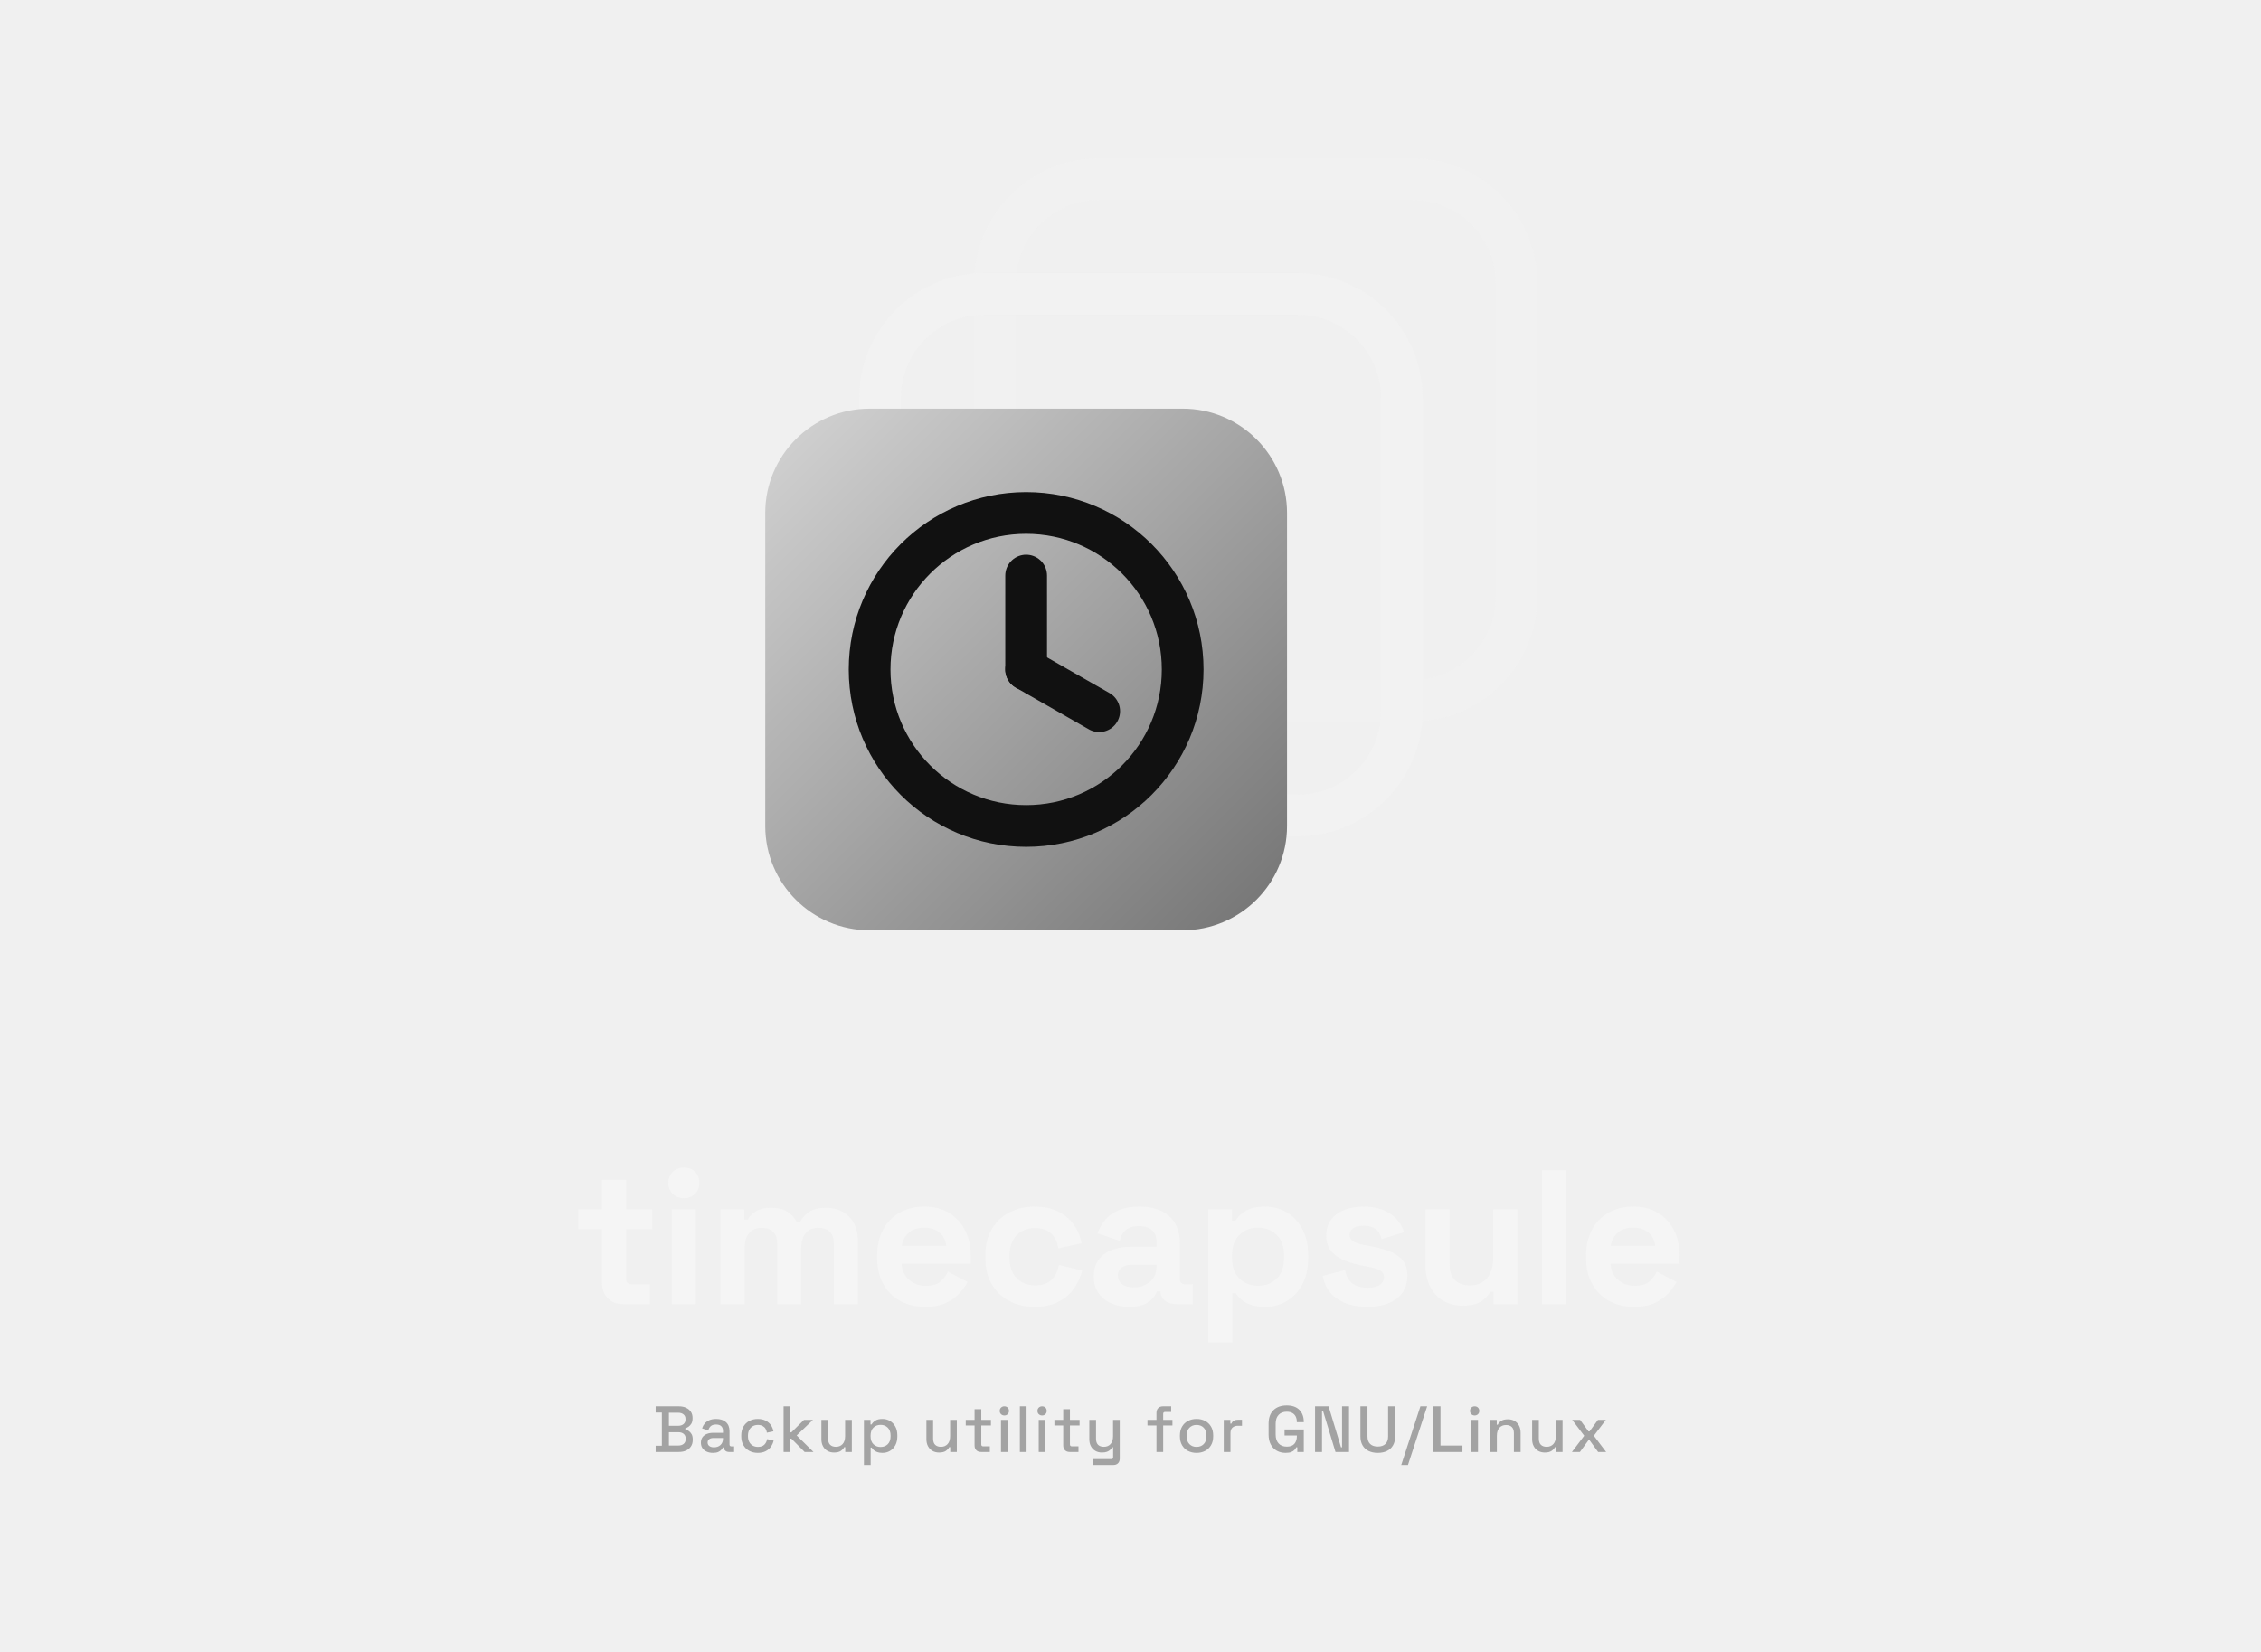
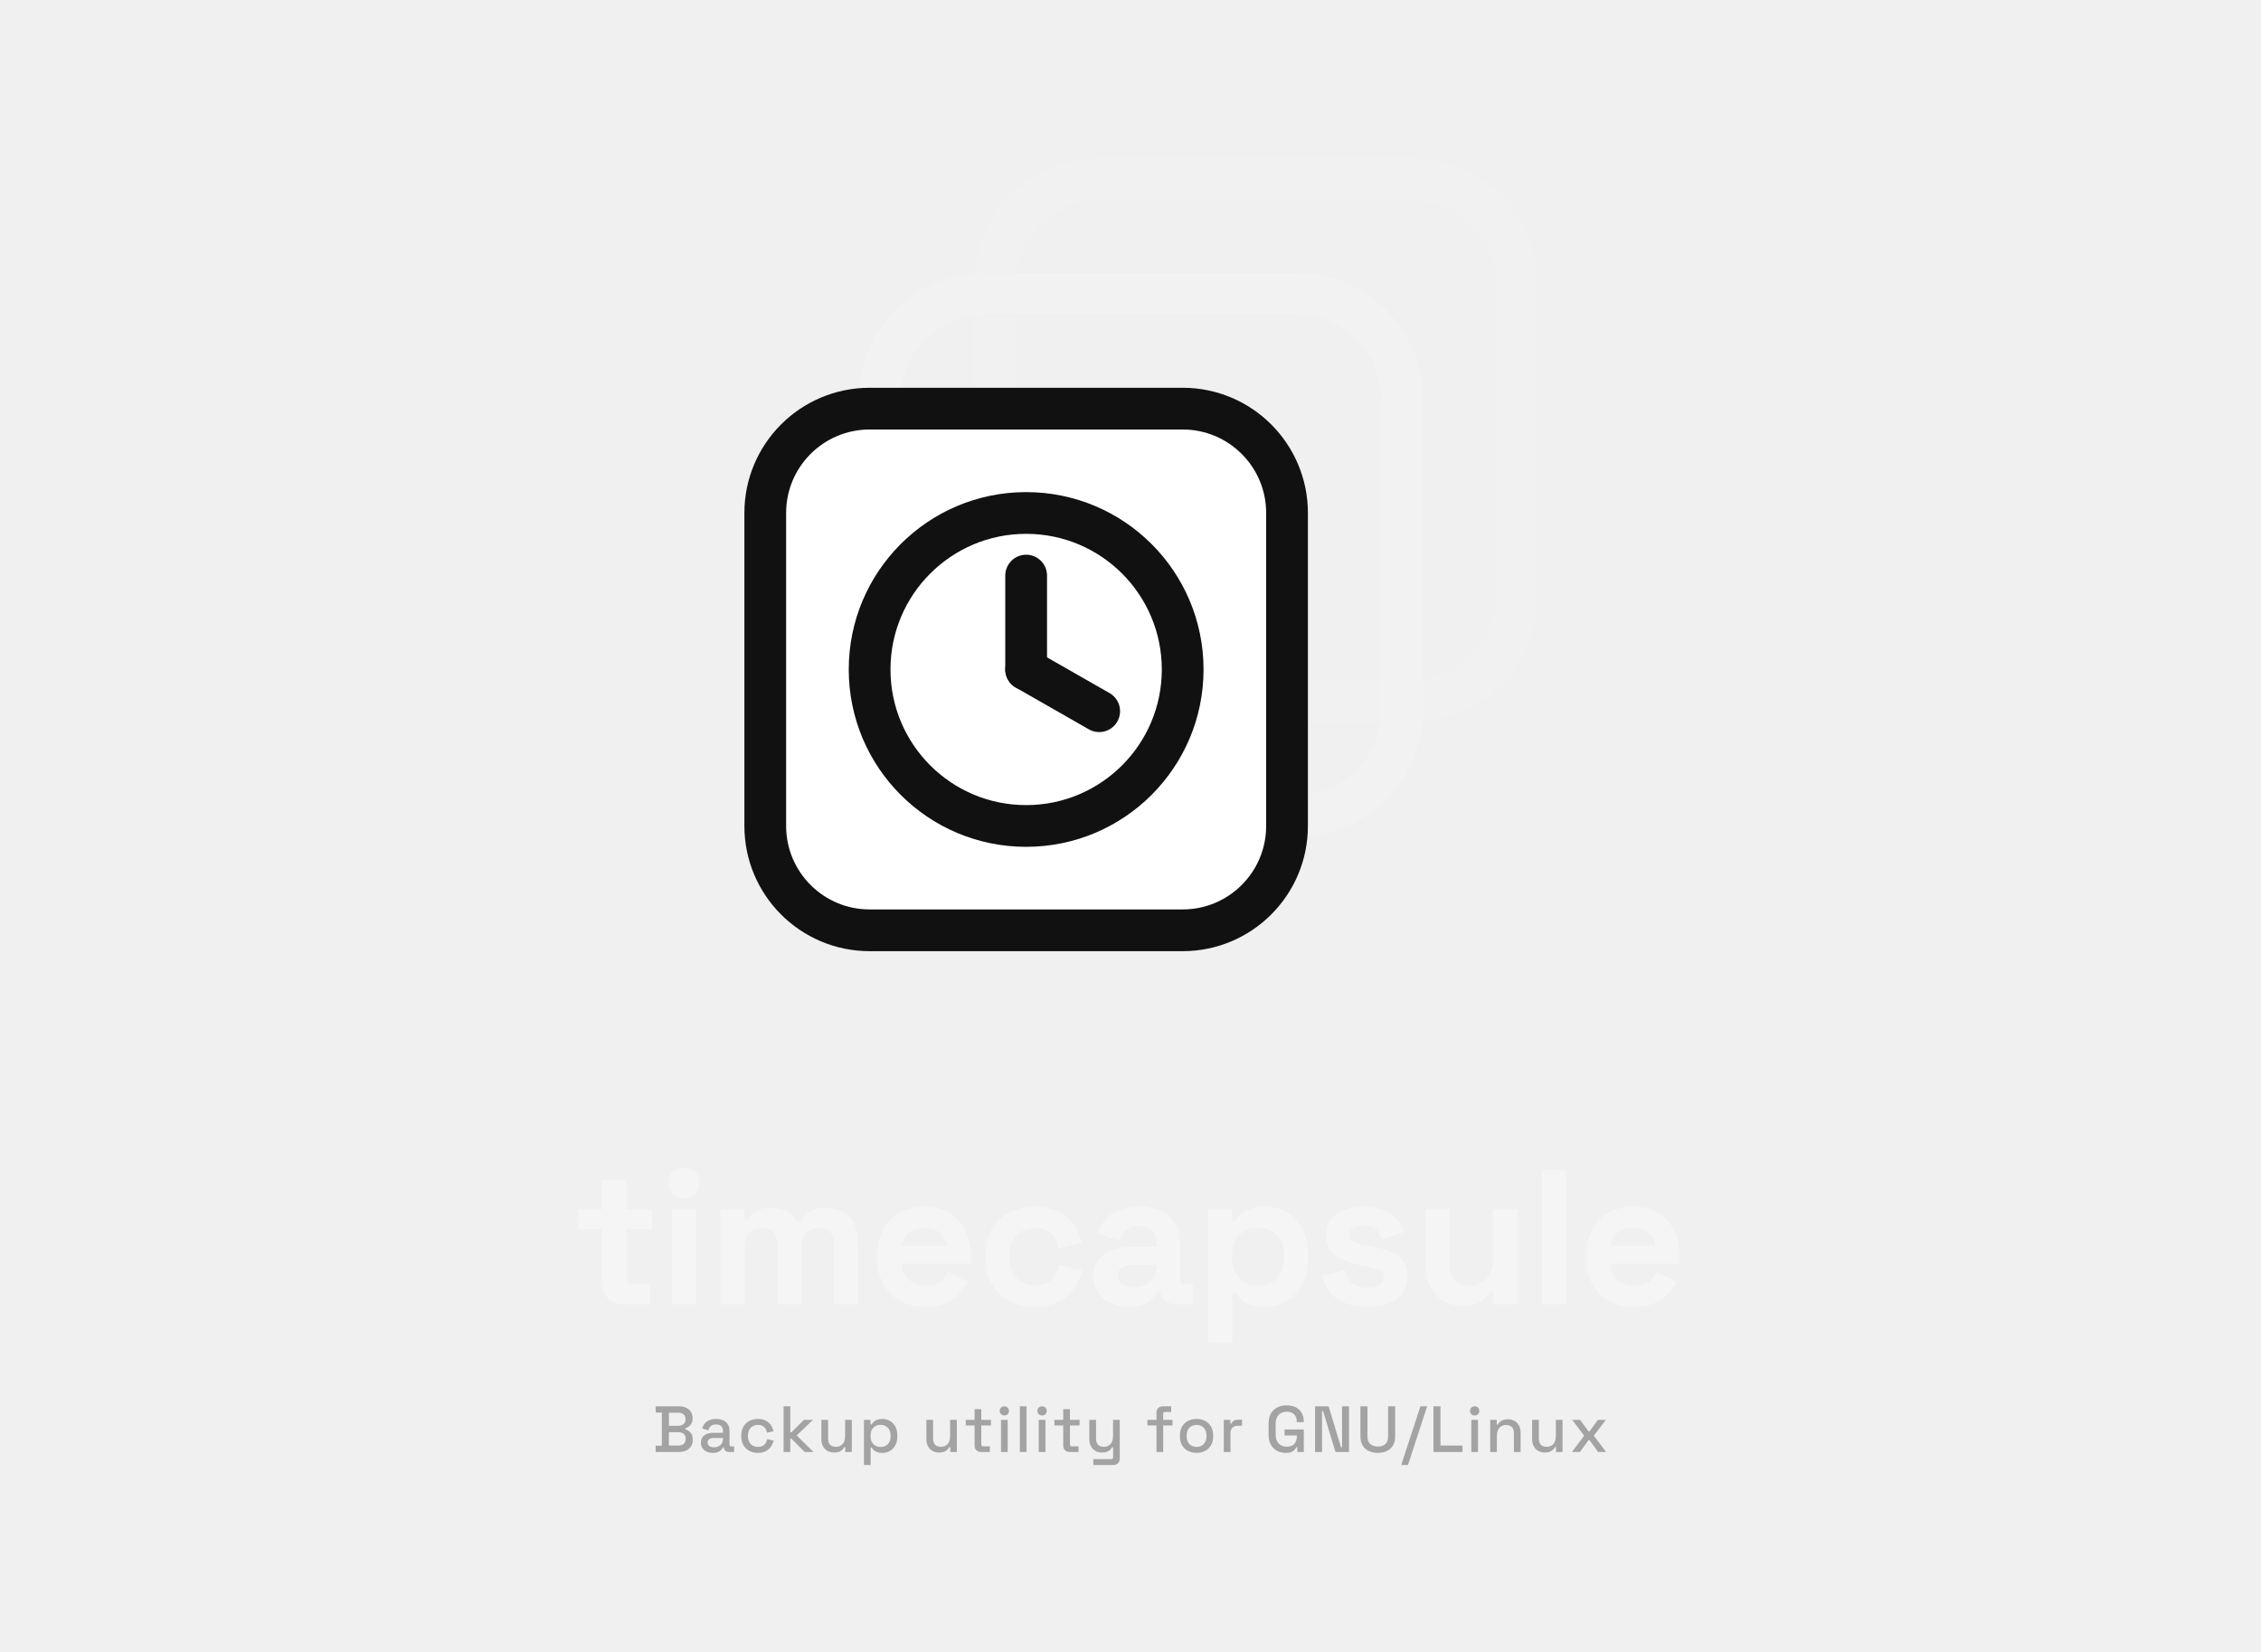
<svg xmlns="http://www.w3.org/2000/svg" width="520" height="380" viewBox="0 0 520 380" role="img" aria-label="Time Capsule logo">
  <g transform="translate(140,10) scale(1.2)">
-     <defs>
-       <linearGradient id="tc-front" x1="0" y1="0" x2="1" y2="1">
-         <stop offset="0" stop-color="#D4D4D4" />
-         <stop offset="1" stop-color="#737373" />
-       </linearGradient>
-     </defs>
    <rect x="74" y="26" width="100" height="100" rx="20" fill="none" stroke="#F5F5F5" stroke-opacity="0.2" stroke-width="8" />
    <rect x="52" y="48" width="100" height="100" rx="20" fill="none" stroke="#F5F5F5" stroke-opacity="0.45" stroke-width="8" />
-     <rect x="30" y="70" width="100" height="100" rx="20" fill="url(#tc-front)" />
+     <rect x="30" y="70" width="100" height="100" rx="20" fill="#FFFFFF" stroke="#111111" stroke-width="8" />
    <circle cx="80" cy="120" r="30" fill="none" stroke="#111111" stroke-width="8" />
    <line x1="80" y1="120" x2="80" y2="102" stroke="#111111" stroke-width="8" stroke-linecap="round" />
    <line x1="80" y1="120" x2="94" y2="128" stroke="#111111" stroke-width="8" stroke-linecap="round" />
  </g>
  <path d="M143.304 300.0Q141.148 300.0 139.806 298.658Q138.464 297.316 138.464 295.072V282.752H133.008V278.176H138.464V271.4H144.008V278.176H149.992V282.752H144.008V294.104Q144.008 295.424 145.24 295.424H149.464V300.0ZM154.508 300.0V278.176H160.052V300.0ZM157.28 275.624Q155.784 275.624 154.75 274.656Q153.716 273.688 153.716 272.104Q153.716 270.52 154.75 269.552Q155.784 268.584 157.28 268.584Q158.82 268.584 159.832 269.552Q160.844 270.52 160.844 272.104Q160.844 273.688 159.832 274.656Q158.82 275.624 157.28 275.624ZM165.712 300.0V278.176H171.168V280.552H171.96Q172.532 279.452 173.852 278.638Q175.172 277.824 177.328 277.824Q179.66 277.824 181.068 278.726Q182.476 279.628 183.224 281.08H184.016Q184.764 279.672 186.128 278.748Q187.492 277.824 190 277.824Q192.024 277.824 193.674 278.682Q195.324 279.54 196.314 281.278Q197.304 283.016 197.304 285.656V300.0H191.76V286.052Q191.76 284.248 190.836 283.346Q189.912 282.444 188.24 282.444Q186.348 282.444 185.314 283.654Q184.28 284.864 184.28 287.108V300.0H178.736V286.052Q178.736 284.248 177.812 283.346Q176.888 282.444 175.216 282.444Q173.324 282.444 172.29 283.654Q171.256 284.864 171.256 287.108V300.0ZM212.732 300.616Q209.476 300.616 206.99 299.23Q204.504 297.844 203.118 295.314Q201.732 292.784 201.732 289.352V288.824Q201.732 285.392 203.096 282.862Q204.46 280.332 206.924 278.946Q209.388 277.56 212.644 277.56Q215.856 277.56 218.232 278.99Q220.608 280.42 221.928 282.95Q223.248 285.48 223.248 288.824V290.716H207.364Q207.452 292.96 209.036 294.368Q210.62 295.776 212.908 295.776Q215.24 295.776 216.34 294.764Q217.44 293.752 218.012 292.52L222.544 294.896Q221.928 296.04 220.762 297.382Q219.596 298.724 217.66 299.67Q215.724 300.616 212.732 300.616ZM207.408 286.58H217.616Q217.44 284.688 216.098 283.544Q214.756 282.4 212.6 282.4Q210.356 282.4 209.036 283.544Q207.716 284.688 207.408 286.58ZM237.928 300.616Q234.76 300.616 232.186 299.296Q229.612 297.976 228.116 295.468Q226.62 292.96 226.62 289.396V288.78Q226.62 285.216 228.116 282.708Q229.612 280.2 232.186 278.88Q234.76 277.56 237.928 277.56Q241.052 277.56 243.296 278.66Q245.54 279.76 246.926 281.674Q248.312 283.588 248.752 286.008L243.384 287.152Q243.208 285.832 242.592 284.776Q241.976 283.72 240.854 283.104Q239.732 282.488 238.06 282.488Q236.388 282.488 235.046 283.214Q233.704 283.94 232.934 285.37Q232.164 286.8 232.164 288.868V289.308Q232.164 291.376 232.934 292.806Q233.704 294.236 235.046 294.962Q236.388 295.688 238.06 295.688Q240.568 295.688 241.866 294.39Q243.164 293.092 243.516 290.98L248.884 292.256Q248.312 294.588 246.926 296.502Q245.54 298.416 243.296 299.516Q241.052 300.616 237.928 300.616ZM259.736 300.616Q257.404 300.616 255.556 299.802Q253.708 298.988 252.63 297.426Q251.552 295.864 251.552 293.62Q251.552 291.376 252.63 289.858Q253.708 288.34 255.622 287.57Q257.536 286.8 260.0 286.8H265.984V285.568Q265.984 284.028 265.016 283.038Q264.048 282.048 261.936 282.048Q259.868 282.048 258.856 282.994Q257.844 283.94 257.536 285.436L252.432 283.72Q252.96 282.048 254.126 280.662Q255.292 279.276 257.25 278.418Q259.208 277.56 262.024 277.56Q266.336 277.56 268.844 279.716Q271.352 281.872 271.352 285.964V294.104Q271.352 295.424 272.584 295.424H274.344V300.0H270.648Q269.02 300.0 267.964 299.208Q266.908 298.416 266.908 297.096V297.052H266.072Q265.896 297.58 265.28 298.438Q264.664 299.296 263.344 299.956Q262.024 300.616 259.736 300.616ZM260.704 296.128Q263.036 296.128 264.51 294.83Q265.984 293.532 265.984 291.376V290.936H260.396Q258.856 290.936 257.976 291.596Q257.096 292.256 257.096 293.444Q257.096 294.632 258.02 295.38Q258.944 296.128 260.704 296.128ZM277.892 308.8V278.176H283.348V280.816H284.14Q284.888 279.54 286.472 278.55Q288.056 277.56 291.004 277.56Q293.644 277.56 295.888 278.858Q298.132 280.156 299.496 282.664Q300.86 285.172 300.86 288.736V289.44Q300.86 293.004 299.496 295.512Q298.132 298.02 295.888 299.318Q293.644 300.616 291.004 300.616Q289.024 300.616 287.682 300.154Q286.34 299.692 285.526 298.966Q284.712 298.24 284.228 297.492H283.436V308.8ZM289.332 295.776Q291.928 295.776 293.622 294.126Q295.316 292.476 295.316 289.308V288.868Q295.316 285.7 293.6 284.05Q291.884 282.4 289.332 282.4Q286.78 282.4 285.064 284.05Q283.348 285.7 283.348 288.868V289.308Q283.348 292.476 285.064 294.126Q286.78 295.776 289.332 295.776ZM314.528 300.616Q310.26 300.616 307.532 298.768Q304.804 296.92 304.232 293.488L309.336 292.168Q309.644 293.708 310.37 294.588Q311.096 295.468 312.174 295.842Q313.252 296.216 314.528 296.216Q316.464 296.216 317.388 295.534Q318.312 294.852 318.312 293.84Q318.312 292.828 317.432 292.278Q316.552 291.728 314.616 291.376L313.384 291.156Q311.096 290.716 309.204 289.946Q307.312 289.176 306.168 287.812Q305.024 286.448 305.024 284.292Q305.024 281.036 307.4 279.298Q309.776 277.56 313.648 277.56Q317.3 277.56 319.72 279.188Q322.14 280.816 322.888 283.456L317.74 285.04Q317.388 283.368 316.31 282.664Q315.232 281.96 313.648 281.96Q312.064 281.96 311.228 282.51Q310.392 283.06 310.392 284.028Q310.392 285.084 311.272 285.59Q312.152 286.096 313.648 286.36L314.88 286.58Q317.344 287.02 319.346 287.746Q321.348 288.472 322.514 289.814Q323.68 291.156 323.68 293.444Q323.68 296.876 321.194 298.746Q318.708 300.616 314.528 300.616ZM336.336 300.352Q333.784 300.352 331.87 299.186Q329.956 298.02 328.9 295.952Q327.844 293.884 327.844 291.2V278.176H333.388V290.76Q333.388 293.224 334.598 294.456Q335.808 295.688 338.052 295.688Q340.604 295.688 342.012 293.994Q343.42 292.3 343.42 289.264V278.176H348.964V300.0H343.508V297.14H342.716Q342.188 298.24 340.736 299.296Q339.284 300.352 336.336 300.352ZM354.624 300.0V269.2H360.168V300.0ZM375.772 300.616Q372.516 300.616 370.03 299.23Q367.544 297.844 366.158 295.314Q364.772 292.784 364.772 289.352V288.824Q364.772 285.392 366.136 282.862Q367.5 280.332 369.964 278.946Q372.428 277.56 375.684 277.56Q378.896 277.56 381.272 278.99Q383.648 280.42 384.968 282.95Q386.288 285.48 386.288 288.824V290.716H370.404Q370.492 292.96 372.076 294.368Q373.66 295.776 375.948 295.776Q378.28 295.776 379.38 294.764Q380.48 293.752 381.052 292.52L385.584 294.896Q384.968 296.04 383.802 297.382Q382.636 298.724 380.7 299.67Q378.764 300.616 375.772 300.616ZM370.448 286.58H380.656Q380.48 284.688 379.138 283.544Q377.796 282.4 375.64 282.4Q373.396 282.4 372.076 283.544Q370.756 284.688 370.448 286.58Z" fill="#F5F5F5" />
  <path d="M150.795 334.0V332.564H152.217V324.936H150.795V323.5H156.127Q157.066 323.5 157.776 323.825Q158.486 324.15 158.884 324.743Q159.281 325.335 159.281 326.145V326.284Q159.281 327.009 159.006 327.475Q158.731 327.94 158.35 328.195Q157.969 328.451 157.618 328.561V328.8Q157.969 328.89 158.367 329.148Q158.765 329.405 159.043 329.876Q159.32 330.346 159.32 331.091V331.241Q159.32 332.105 158.912 332.725Q158.505 333.345 157.792 333.673Q157.08 334.0 156.151 334.0ZM153.841 332.525H155.963Q156.776 332.525 157.236 332.137Q157.697 331.748 157.697 331.058V330.919Q157.697 330.229 157.241 329.841Q156.786 329.452 155.963 329.452H153.841ZM153.841 327.977H155.965Q156.726 327.977 157.192 327.592Q157.658 327.206 157.658 326.551V326.401Q157.658 325.737 157.197 325.356Q156.736 324.975 155.965 324.975H153.841ZM163.968 334.21Q163.184 334.21 162.556 333.938Q161.929 333.665 161.564 333.141Q161.199 332.616 161.199 331.867Q161.199 331.112 161.564 330.608Q161.929 330.104 162.568 329.849Q163.208 329.594 164.016 329.594H166.277V329.117Q166.277 328.466 165.884 328.073Q165.491 327.681 164.681 327.681Q163.887 327.681 163.466 328.056Q163.045 328.431 162.909 329.04L161.473 328.571Q161.653 327.974 162.048 327.486Q162.443 326.998 163.102 326.7Q163.762 326.402 164.701 326.402Q166.14 326.402 166.96 327.132Q167.781 327.862 167.781 329.22V332.263Q167.781 332.713 168.201 332.713H168.838V334.0H167.683Q167.159 334.0 166.831 333.727Q166.502 333.455 166.502 332.994V332.948H166.265Q166.157 333.18 165.913 333.481Q165.669 333.781 165.203 333.995Q164.738 334.21 163.968 334.21ZM164.204 332.932Q165.125 332.932 165.701 332.4Q166.277 331.868 166.277 330.945V330.784H164.109Q163.495 330.784 163.119 331.048Q162.743 331.313 162.743 331.823Q162.743 332.333 163.134 332.632Q163.525 332.932 164.204 332.932ZM174.277 334.21Q173.202 334.21 172.34 333.757Q171.478 333.305 170.979 332.45Q170.479 331.595 170.479 330.401V330.212Q170.479 329.012 170.979 328.16Q171.478 327.308 172.34 326.855Q173.202 326.402 174.277 326.402Q175.336 326.402 176.088 326.785Q176.84 327.168 177.292 327.815Q177.743 328.463 177.878 329.246L176.378 329.562Q176.313 329.065 176.071 328.66Q175.83 328.256 175.392 328.017Q174.955 327.778 174.306 327.778Q173.657 327.778 173.139 328.068Q172.622 328.357 172.322 328.908Q172.023 329.458 172.023 330.236V330.376Q172.023 331.154 172.322 331.705Q172.622 332.255 173.139 332.545Q173.657 332.834 174.306 332.834Q175.282 332.834 175.79 332.329Q176.298 331.823 176.428 331.04L177.928 331.386Q177.754 332.15 177.297 332.797Q176.84 333.444 176.088 333.827Q175.336 334.21 174.277 334.21ZM180.219 334.0V323.5H181.763V329.489H182.002L184.908 326.612H186.969L183.224 330.197L187.089 334.0H185.052L182.002 330.93H181.763V334.0ZM191.809 334.13Q190.97 334.13 190.313 333.757Q189.655 333.383 189.282 332.691Q188.909 331.999 188.909 331.052V326.612H190.452V330.934Q190.452 331.895 190.93 332.354Q191.409 332.813 192.258 332.813Q193.217 332.813 193.791 332.178Q194.366 331.543 194.366 330.345V326.612H195.909V334.0H194.396V332.894H194.157Q193.946 333.342 193.409 333.736Q192.872 334.13 191.809 334.13ZM198.694 337.0V326.612H200.208V327.665H200.447Q200.723 327.172 201.307 326.787Q201.892 326.402 202.965 326.402Q203.891 326.402 204.667 326.85Q205.442 327.298 205.91 328.148Q206.378 328.997 206.378 330.197V330.416Q206.378 331.61 205.913 332.462Q205.448 333.315 204.672 333.762Q203.897 334.21 202.965 334.21Q202.248 334.21 201.754 334.032Q201.26 333.853 200.956 333.571Q200.652 333.29 200.477 332.998H200.238V337.0ZM202.521 332.854Q203.532 332.854 204.178 332.21Q204.823 331.566 204.823 330.376V330.236Q204.823 329.046 204.173 328.402Q203.522 327.759 202.521 327.759Q201.525 327.759 200.872 328.402Q200.219 329.046 200.219 330.236V330.376Q200.219 331.566 200.872 332.21Q201.525 332.854 202.521 332.854ZM215.959 334.13Q215.12 334.13 214.463 333.757Q213.805 333.383 213.432 332.691Q213.059 331.999 213.059 331.052V326.612H214.602V330.934Q214.602 331.895 215.08 332.354Q215.559 332.813 216.408 332.813Q217.367 332.813 217.941 332.178Q218.516 331.543 218.516 330.345V326.612H220.059V334.0H218.546V332.894H218.307Q218.096 333.342 217.559 333.736Q217.022 334.13 215.959 334.13ZM225.621 334.0Q224.938 334.0 224.539 333.598Q224.139 333.195 224.139 332.509V327.91H222.111V326.612H224.139V324.156H225.683V326.612H227.901V327.91H225.683V332.252Q225.683 332.702 226.113 332.702H227.648V334.0ZM230.214 334.0V326.612H231.758V334.0ZM230.986 325.606Q230.539 325.606 230.231 325.313Q229.923 325.02 229.923 324.553Q229.923 324.081 230.231 323.791Q230.539 323.5 230.986 323.5Q231.448 323.5 231.749 323.791Q232.049 324.081 232.049 324.553Q232.049 325.02 231.749 325.313Q231.448 325.606 230.986 325.606ZM234.554 334.0V323.5H236.098V334.0ZM238.894 334.0V326.612H240.438V334.0ZM239.666 325.606Q239.219 325.606 238.911 325.313Q238.603 325.02 238.603 324.553Q238.603 324.081 238.911 323.791Q239.219 323.5 239.666 323.5Q240.128 323.5 240.429 323.791Q240.729 324.081 240.729 324.553Q240.729 325.02 240.429 325.313Q240.128 325.606 239.666 325.606ZM246.011 334.0Q245.328 334.0 244.929 333.598Q244.529 333.195 244.529 332.509V327.91H242.501V326.612H244.529V324.156H246.073V326.612H248.291V327.91H246.073V332.252Q246.073 332.702 246.503 332.702H248.038V334.0ZM251.451 337.0V335.644H255.575Q256.005 335.644 256.005 335.194V332.925H255.767Q255.626 333.217 255.347 333.496Q255.068 333.774 254.605 333.952Q254.141 334.13 253.429 334.13Q252.59 334.13 251.933 333.757Q251.275 333.383 250.902 332.693Q250.529 332.004 250.529 331.058V326.612H252.072V330.939Q252.072 331.9 252.55 332.357Q253.029 332.813 253.878 332.813Q254.837 332.813 255.411 332.181Q255.986 331.548 255.986 330.35V326.612H257.529V335.509Q257.529 336.195 257.134 336.598Q256.74 337.0 256.047 337.0ZM265.974 334.0V327.91H263.906V326.612H265.974V324.991Q265.974 324.305 266.374 323.902Q266.774 323.5 267.456 323.5H269.354V324.798H267.949Q267.518 324.798 267.518 325.248V326.612H269.646V327.91H267.518V334.0ZM275.191 334.21Q274.081 334.21 273.214 333.752Q272.348 333.294 271.856 332.442Q271.364 331.59 271.364 330.416V330.197Q271.364 329.023 271.856 328.171Q272.348 327.318 273.214 326.86Q274.081 326.402 275.191 326.402Q276.301 326.402 277.168 326.86Q278.034 327.318 278.526 328.171Q279.018 329.023 279.018 330.197V330.416Q279.018 331.59 278.526 332.442Q278.034 333.294 277.168 333.752Q276.301 334.21 275.191 334.21ZM275.191 332.834Q276.208 332.834 276.841 332.183Q277.474 331.531 277.474 330.376V330.236Q277.474 329.082 276.846 328.43Q276.218 327.778 275.191 327.778Q274.179 327.778 273.544 328.43Q272.908 329.082 272.908 330.236V330.376Q272.908 331.531 273.544 332.183Q274.179 332.834 275.191 332.834ZM281.449 334.0V326.612H282.963V327.479H283.202Q283.382 327.013 283.775 326.798Q284.168 326.582 284.757 326.582H285.641V327.969H284.701Q283.944 327.969 283.469 328.38Q282.993 328.791 282.993 329.655V334.0ZM295.67 334.21Q294.548 334.21 293.663 333.722Q292.778 333.235 292.268 332.292Q291.758 331.35 291.758 329.984V327.516Q291.758 325.465 292.885 324.377Q294.012 323.29 295.925 323.29Q297.824 323.29 298.839 324.315Q299.855 325.34 299.855 327.074V327.139H298.251V327.024Q298.251 326.375 298 325.859Q297.749 325.344 297.235 325.044Q296.72 324.745 295.925 324.745Q294.734 324.745 294.058 325.474Q293.382 326.203 293.382 327.486V330.014Q293.382 331.287 294.058 332.031Q294.734 332.774 295.945 332.774Q297.146 332.774 297.704 332.115Q298.262 331.456 298.262 330.402V330.2H295.431V328.814H299.855V334.0H298.361V332.932H298.122Q297.991 333.224 297.724 333.522Q297.458 333.82 296.969 334.015Q296.48 334.21 295.67 334.21ZM302.445 334.0V323.5H305.559L308.416 332.923H308.654V323.5H310.258V334.0H307.144L304.287 324.572H304.049V334.0ZM316.874 334.21Q315.642 334.21 314.745 333.764Q313.849 333.317 313.364 332.464Q312.879 331.61 312.879 330.399V323.5H314.503V330.438Q314.503 331.556 315.118 332.155Q315.734 332.755 316.874 332.755Q318.014 332.755 318.63 332.155Q319.245 331.556 319.245 330.438V323.5H320.869V330.399Q320.869 331.61 320.386 332.464Q319.904 333.317 319.005 333.764Q318.106 334.21 316.874 334.21ZM322.265 337.0 326.675 323.5H328.224L323.814 337.0ZM329.67 334.0V323.5H331.293V332.525H336.345V334.0ZM338.379 334.0V326.612H339.923V334.0ZM339.151 325.606Q338.704 325.606 338.396 325.313Q338.088 325.02 338.088 324.553Q338.088 324.081 338.396 323.791Q338.704 323.5 339.151 323.5Q339.613 323.5 339.914 323.791Q340.214 324.081 340.214 324.553Q340.214 325.02 339.914 325.313Q339.613 325.606 339.151 325.606ZM342.719 334.0V326.612H344.233V327.719H344.472Q344.683 327.26 345.22 326.871Q345.757 326.482 346.82 326.482Q347.664 326.482 348.319 326.856Q348.974 327.23 349.347 327.917Q349.72 328.604 349.72 329.56V334.0H348.176V329.679Q348.176 328.713 347.698 328.256Q347.22 327.799 346.371 327.799Q345.412 327.799 344.838 328.434Q344.263 329.07 344.263 330.267V334.0ZM355.269 334.13Q354.43 334.13 353.773 333.757Q353.115 333.383 352.742 332.691Q352.369 331.999 352.369 331.052V326.612H353.912V330.934Q353.912 331.895 354.39 332.354Q354.869 332.813 355.718 332.813Q356.677 332.813 357.251 332.178Q357.826 331.543 357.826 330.345V326.612H359.369V334.0H357.856V332.894H357.617Q357.406 333.342 356.869 333.736Q356.332 334.13 355.269 334.13ZM361.526 334.0 364.347 330.266 361.582 326.612H363.4L365.336 329.266H365.575L367.511 326.612H369.328L366.564 330.266L369.385 334.0H367.542L365.575 331.285H365.336L363.368 334.0Z" fill="#A3A3A3" />
</svg>
